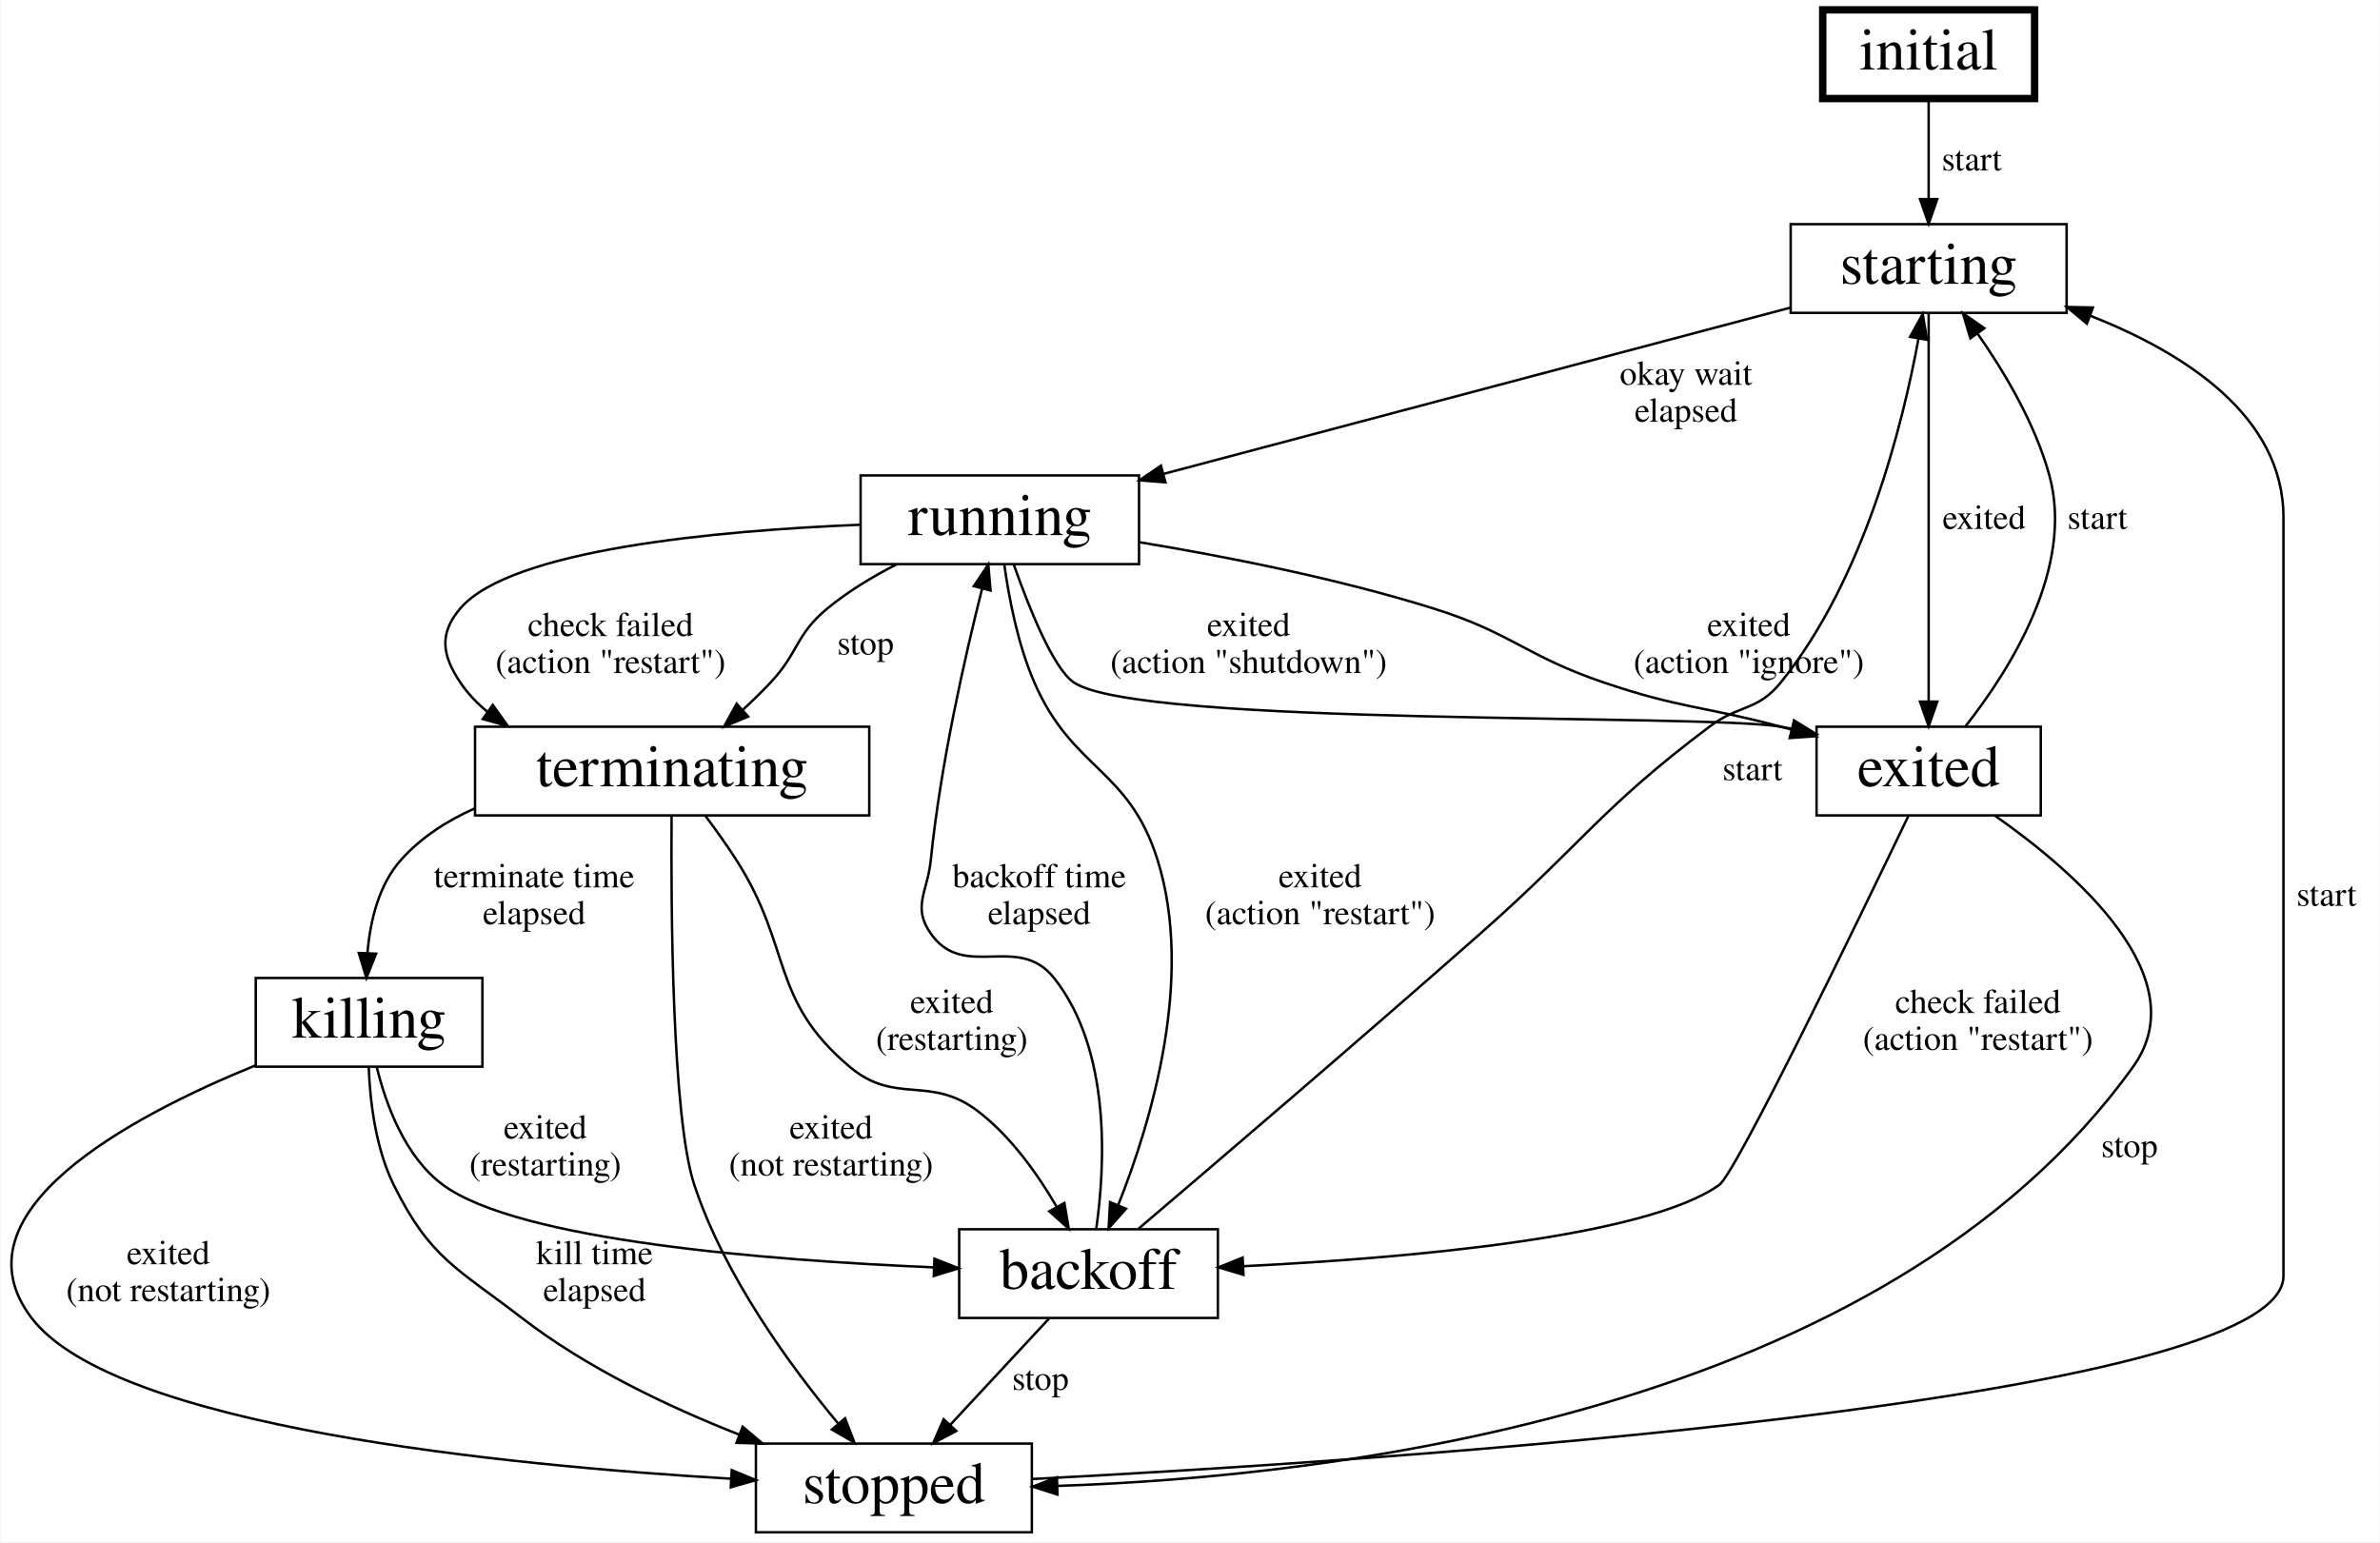
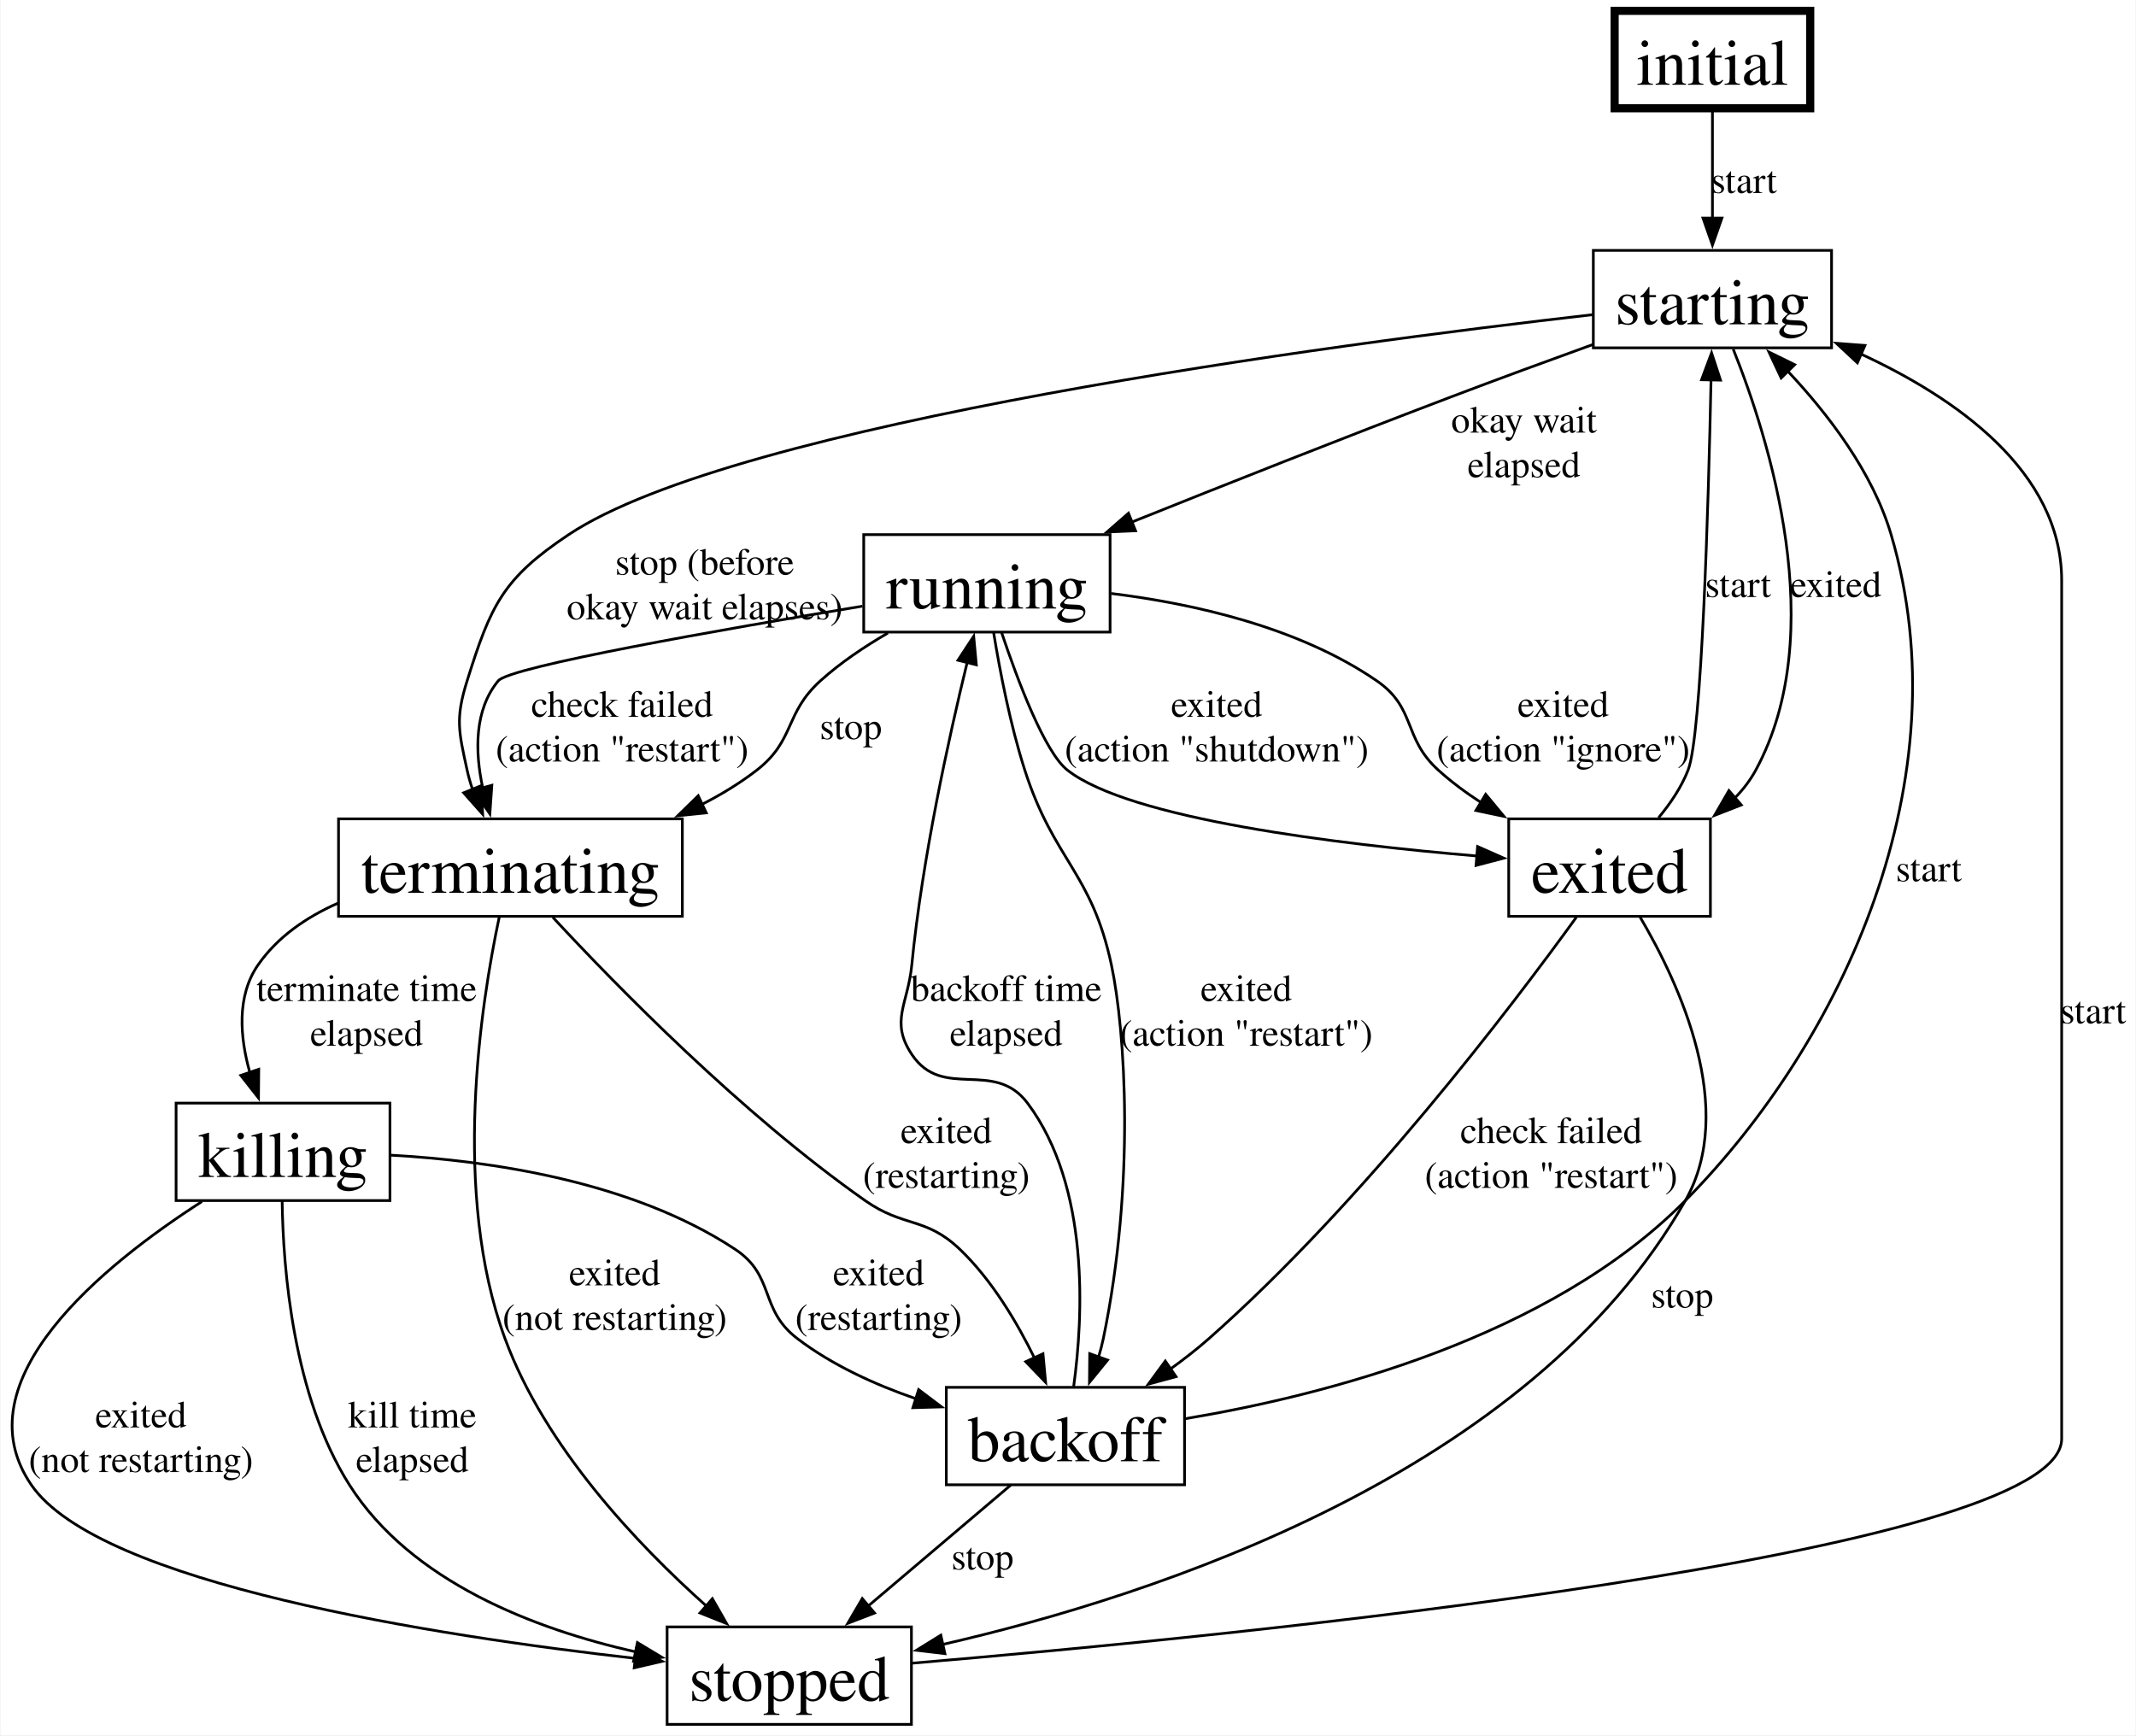
- <svg xmlns="http://www.w3.org/2000/svg" width="966pt" height="626pt" viewBox="0.00 0.00 965.62 626.00">
-   <g id="graph0" class="graph" transform="scale(1 1) rotate(0) translate(4 622)">
-     <polygon fill="white" stroke="transparent" points="-4,4 -4,-622 961.62,-622 961.62,4 -4,4" />
+ <svg xmlns="http://www.w3.org/2000/svg" width="789pt" height="641pt" viewBox="0.00 0.00 788.59 641.00">
+   <g id="graph0" class="graph" transform="scale(1 1) rotate(0) translate(4 637)">
+     <polygon fill="white" stroke="none" points="-4,4 -4,-637 784.59,-637 784.59,4 -4,4" />
    <g id="node1" class="node">
-       <polygon fill="none" stroke="black" stroke-width="3" points="821.62,-618 735.62,-618 735.62,-582 821.62,-582 821.62,-618" />
-       <text text-anchor="middle" x="778.62" y="-593.8" font-family="Times,serif" font-size="24.00">initial</text>
+       <polygon fill="none" stroke="black" stroke-width="3" points="664.46,-633 592.21,-633 592.21,-597 664.46,-597 664.46,-633" />
+       <text text-anchor="middle" x="628.34" y="-605.7" font-family="Times,serif" font-size="24.00">initial</text>
    </g>
    <g id="node2" class="node">
-       <polygon fill="none" stroke="black" points="834.62,-531 722.62,-531 722.62,-495 834.62,-495 834.62,-531" />
-       <text text-anchor="middle" x="778.62" y="-506.8" font-family="Times,serif" font-size="24.00">starting</text>
+       <polygon fill="none" stroke="black" points="672.34,-544.5 584.34,-544.5 584.34,-508.5 672.34,-508.5 672.34,-544.5" />
+       <text text-anchor="middle" x="628.34" y="-517.2" font-family="Times,serif" font-size="24.00">starting</text>
    </g>
    <g id="edge1" class="edge">
-       <path fill="none" stroke="black" d="M778.62,-581.8C778.62,-570.16 778.62,-554.55 778.62,-541.24" />
-       <polygon fill="black" stroke="black" points="782.12,-541.18 778.62,-531.18 775.12,-541.18 782.12,-541.18" />
-       <text text-anchor="middle" x="796.12" y="-552.8" font-family="Times,serif" font-size="14.00">start</text>
+       <path fill="none" stroke="black" d="M628.34,-595.66C628.34,-584.19 628.34,-569.18 628.34,-556.16" />
+       <polygon fill="black" stroke="black" points="631.84,-556.45 628.34,-546.45 624.84,-556.45 631.84,-556.45" />
+       <text text-anchor="middle" x="639.96" y="-565.7" font-family="Times,serif" font-size="14.00">start</text>
    </g>
    <g id="node3" class="node">
-       <polygon fill="none" stroke="black" points="458.12,-429 345.12,-429 345.12,-393 458.12,-393 458.12,-429" />
-       <text text-anchor="middle" x="401.62" y="-404.8" font-family="Times,serif" font-size="24.00">running</text>
+       <polygon fill="none" stroke="black" points="405.84,-439.5 314.84,-439.5 314.84,-403.5 405.84,-403.5 405.84,-439.5" />
+       <text text-anchor="middle" x="360.34" y="-412.2" font-family="Times,serif" font-size="24.00">running</text>
    </g>
    <g id="edge2" class="edge">
-       <path fill="none" stroke="black" d="M722.58,-497.14C654.7,-479.13 540.48,-448.83 468.18,-429.66" />
-       <polygon fill="black" stroke="black" points="468.83,-426.21 458.26,-427.03 467.03,-432.97 468.83,-426.21" />
-       <text text-anchor="middle" x="680.12" y="-465.8" font-family="Times,serif" font-size="14.00">okay wait</text>
-       <text text-anchor="middle" x="680.12" y="-450.8" font-family="Times,serif" font-size="14.00">elapsed</text>
+       <path fill="none" stroke="black" d="M584.16,-509.73C567.76,-503.8 549.04,-496.94 532.09,-490.5 492.32,-475.4 447.65,-457.69 413.84,-444.13" />
+       <polygon fill="black" stroke="black" points="415.25,-440.93 404.67,-440.45 412.64,-447.42 415.25,-440.93" />
+       <text text-anchor="middle" x="558.71" y="-477.2" font-family="Times,serif" font-size="14.00">okay wait</text>
+       <text text-anchor="middle" x="558.71" y="-460.7" font-family="Times,serif" font-size="14.00">elapsed</text>
+     </g>
+     <g id="node4" class="node">
+       <polygon fill="none" stroke="black" points="247.84,-334.5 120.84,-334.5 120.84,-298.5 247.84,-298.5 247.84,-334.5" />
+       <text text-anchor="middle" x="184.34" y="-307.2" font-family="Times,serif" font-size="24.00">terminating</text>
+     </g>
+     <g id="edge3" class="edge">
+       <path fill="none" stroke="black" d="M584.04,-520.75C488.74,-509.86 267.82,-480.79 205.84,-439.5 181.52,-423.3 177.07,-413.38 168.34,-385.5 163.95,-371.5 165.22,-366.83 168.34,-352.5 168.85,-350.15 169.53,-347.78 170.33,-345.42" />
+       <polygon fill="black" stroke="black" points="173.55,-346.78 174.09,-336.2 167.07,-344.13 173.55,-346.78" />
+       <text text-anchor="middle" x="256.09" y="-424.7" font-family="Times,serif" font-size="14.00">stop (before</text>
+       <text text-anchor="middle" x="256.09" y="-408.2" font-family="Times,serif" font-size="14.00">okay wait elapses)</text>
    </g>
    <g id="node8" class="node">
-       <polygon fill="none" stroke="black" points="824.12,-327 733.12,-327 733.12,-291 824.12,-291 824.12,-327" />
-       <text text-anchor="middle" x="778.62" y="-302.8" font-family="Times,serif" font-size="24.00">exited</text>
+       <polygon fill="none" stroke="black" points="627.59,-334.5 553.09,-334.5 553.09,-298.5 627.59,-298.5 627.59,-334.5" />
+       <text text-anchor="middle" x="590.34" y="-307.2" font-family="Times,serif" font-size="24.00">exited</text>
+     </g>
+     <g id="edge12" class="edge">
+       <path fill="none" stroke="black" d="M636.02,-508.01C649.16,-475.25 671.99,-403.38 644.34,-352.5 642.3,-348.75 639.66,-345.33 636.65,-342.24" />
+       <polygon fill="black" stroke="black" points="638.99,-339.64 629.12,-335.78 634.43,-344.95 638.99,-339.64" />
+       <text text-anchor="middle" x="673.9" y="-416.45" font-family="Times,serif" font-size="14.00">exited</text>
+     </g>
+     <g id="edge4" class="edge">
+       <path fill="none" stroke="black" d="M323.76,-403.15C315.09,-398.12 306.22,-392.17 298.84,-385.5 285.48,-373.43 289.56,-363.53 275.34,-352.5 269.08,-347.65 262.08,-343.41 254.81,-339.71" />
+       <polygon fill="black" stroke="black" points="256.68,-336.72 246.14,-335.64 253.7,-343.05 256.68,-336.72" />
+       <text text-anchor="middle" x="310.09" y="-363.95" font-family="Times,serif" font-size="14.00">stop</text>
+     </g>
+     <g id="edge5" class="edge">
+       <path fill="none" stroke="black" d="M314.37,-413.08C262.33,-404.45 184.15,-390.73 179.84,-385.5 170.93,-374.7 171.22,-359.35 174.1,-345.97" />
+       <polygon fill="black" stroke="black" points="177.47,-346.91 176.74,-336.34 170.72,-345.06 177.47,-346.91" />
+       <text text-anchor="middle" x="225.59" y="-372.2" font-family="Times,serif" font-size="14.00">check failed</text>
+       <text text-anchor="middle" x="225.59" y="-355.7" font-family="Times,serif" font-size="14.00">(action "restart")</text>
+     </g>
+     <g id="node7" class="node">
+       <polygon fill="none" stroke="black" points="433.34,-124.5 345.34,-124.5 345.34,-88.5 433.34,-88.5 433.34,-124.5" />
+       <text text-anchor="middle" x="389.34" y="-97.2" font-family="Times,serif" font-size="24.00">backoff</text>
+     </g>
+     <g id="edge18" class="edge">
+       <path fill="none" stroke="black" d="M362.84,-403.19C365.11,-389.29 368.92,-369.37 374.34,-352.5 385.04,-319.16 399.07,-314.76 406.34,-280.5 411.45,-256.38 415.21,-199.73 403.34,-142.5 402.86,-140.2 402.24,-137.85 401.53,-135.52" />
+       <polygon fill="black" stroke="black" points="404.91,-134.57 398.22,-126.35 398.32,-136.95 404.91,-134.57" />
+       <text text-anchor="middle" x="456.14" y="-267.2" font-family="Times,serif" font-size="14.00">exited</text>
+       <text text-anchor="middle" x="456.14" y="-250.7" font-family="Times,serif" font-size="14.00">(action "restart")</text>
+     </g>
+     <g id="edge16" class="edge">
+       <path fill="none" stroke="black" d="M406.26,-417.76C436.39,-414.04 475.41,-405.41 504.34,-385.5 519.01,-375.4 513.89,-364.46 527.09,-352.5 531.91,-348.13 537.38,-344.09 543.03,-340.43" />
+       <polygon fill="black" stroke="black" points="544.58,-343.58 551.34,-335.42 540.97,-337.59 544.58,-343.58" />
+       <text text-anchor="middle" x="573.21" y="-372.2" font-family="Times,serif" font-size="14.00">exited</text>
+       <text text-anchor="middle" x="573.21" y="-355.7" font-family="Times,serif" font-size="14.00">(action "ignore")</text>
+     </g>
+     <g id="edge17" class="edge">
+       <path fill="none" stroke="black" d="M365.77,-403.32C371.78,-385.42 381.72,-359.07 390.09,-352.5 413.05,-334.46 490,-325.12 541.55,-320.77" />
+       <polygon fill="black" stroke="black" points="541.58,-324.28 551.27,-319.99 541.02,-317.3 541.58,-324.28" />
+       <text text-anchor="middle" x="445.21" y="-372.2" font-family="Times,serif" font-size="14.00">exited</text>
+       <text text-anchor="middle" x="445.21" y="-355.7" font-family="Times,serif" font-size="14.00">(action "shutdown")</text>
+     </g>
+     <g id="node5" class="node">
+       <polygon fill="none" stroke="black" points="139.84,-229.5 60.84,-229.5 60.84,-193.5 139.84,-193.5 139.84,-229.5" />
+       <text text-anchor="middle" x="100.34" y="-202.2" font-family="Times,serif" font-size="24.00">killing</text>
+     </g>
+     <g id="edge6" class="edge">
+       <path fill="none" stroke="black" d="M120.53,-303.32C108.95,-298.18 98.27,-290.88 91.09,-280.5 83.16,-269.06 84.39,-253.91 88.08,-240.81" />
+       <polygon fill="black" stroke="black" points="91.37,-242 91.28,-231.4 84.74,-239.74 91.37,-242" />
+       <text text-anchor="middle" x="131.21" y="-267.2" font-family="Times,serif" font-size="14.00">terminate time</text>
+       <text text-anchor="middle" x="131.21" y="-250.7" font-family="Times,serif" font-size="14.00">elapsed</text>
+     </g>
+     <g id="node6" class="node">
+       <polygon fill="none" stroke="black" points="332.46,-36 242.21,-36 242.21,0 332.46,0 332.46,-36" />
+       <text text-anchor="middle" x="287.34" y="-8.7" font-family="Times,serif" font-size="24.00">stopped</text>
+     </g>
+     <g id="edge7" class="edge">
+       <path fill="none" stroke="black" d="M180.19,-298.12C173.4,-266.15 162.54,-196.35 182.34,-142.5 197.1,-102.33 231.38,-66.31 256.77,-43.68" />
+       <polygon fill="black" stroke="black" points="258.93,-46.43 264.19,-37.24 254.35,-41.15 258.93,-46.43" />
+       <text text-anchor="middle" x="222.84" y="-162.2" font-family="Times,serif" font-size="14.00">exited</text>
+       <text text-anchor="middle" x="222.84" y="-145.7" font-family="Times,serif" font-size="14.00">(not restarting)</text>
+     </g>
+     <g id="edge9" class="edge">
+       <path fill="none" stroke="black" d="M200.01,-298.13C223.39,-272.91 269.56,-225.66 315.34,-193.5 329.65,-183.44 337.69,-187.58 350.34,-175.5 362.14,-164.22 371.44,-148.59 378,-135.15" />
+       <polygon fill="black" stroke="black" points="381.05,-136.9 382.03,-126.35 374.68,-133.98 381.05,-136.9" />
+       <text text-anchor="middle" x="345.34" y="-214.7" font-family="Times,serif" font-size="14.00">exited</text>
+       <text text-anchor="middle" x="345.34" y="-198.2" font-family="Times,serif" font-size="14.00">(restarting)</text>
+     </g>
+     <g id="edge8" class="edge">
+       <path fill="none" stroke="black" d="M70.39,-193.14C34.13,-169.84 -19,-126.95 7.34,-88.5 32.37,-51.95 156.53,-32.72 230.85,-24.33" />
+       <polygon fill="black" stroke="black" points="230.82,-27.86 240.38,-23.29 230.06,-20.9 230.82,-27.86" />
+       <text text-anchor="middle" x="47.84" y="-109.7" font-family="Times,serif" font-size="14.00">exited</text>
+       <text text-anchor="middle" x="47.84" y="-93.2" font-family="Times,serif" font-size="14.00">(not restarting)</text>
+     </g>
+     <g id="edge21" class="edge">
+       <path fill="none" stroke="black" d="M100.02,-193.31C100.36,-168.31 104,-121.34 124.84,-88.5 147.63,-52.57 193.4,-35.18 230.57,-26.78" />
+       <polygon fill="black" stroke="black" points="231.24,-30.21 240.32,-24.75 229.82,-23.36 231.24,-30.21" />
+       <text text-anchor="middle" x="148.09" y="-109.7" font-family="Times,serif" font-size="14.00">kill time</text>
+       <text text-anchor="middle" x="148.09" y="-93.2" font-family="Times,serif" font-size="14.00">elapsed</text>
+     </g>
+     <g id="edge10" class="edge">
+       <path fill="none" stroke="black" d="M140.27,-210.26C176.24,-208.27 229.16,-200.75 267.34,-175.5 282.25,-165.64 276.11,-153.33 290.34,-142.5 303.17,-132.72 318.97,-125.52 334.14,-120.28" />
+       <polygon fill="black" stroke="black" points="335.12,-123.65 343.59,-117.27 333,-116.98 335.12,-123.65" />
+       <text text-anchor="middle" x="320.34" y="-162.2" font-family="Times,serif" font-size="14.00">exited</text>
+       <text text-anchor="middle" x="320.34" y="-145.7" font-family="Times,serif" font-size="14.00">(restarting)</text>
+     </g>
+     <g id="edge13" class="edge">
+       <path fill="none" stroke="black" d="M332.83,-22.61C450.78,-32.58 757.34,-62.62 757.34,-105.5 757.34,-422.5 757.34,-422.5 757.34,-422.5 757.34,-462.93 718.16,-490.08 682.99,-506.31" />
+       <polygon fill="black" stroke="black" points="681.88,-502.97 674.12,-510.19 684.68,-509.39 681.88,-502.97" />
+       <text text-anchor="middle" x="768.96" y="-258.95" font-family="Times,serif" font-size="14.00">start</text>
+     </g>
+     <g id="edge14" class="edge">
+       <path fill="none" stroke="black" d="M433.68,-112.93C484.74,-121.45 568.04,-142.6 618.34,-193.5 676.75,-252.62 720.96,-349.33 694.34,-439.5 687.5,-462.65 670.95,-484.19 656.13,-499.92" />
+       <polygon fill="black" stroke="black" points="653.73,-497.37 649.21,-506.96 658.72,-502.28 653.73,-497.37" />
+       <text text-anchor="middle" x="708.25" y="-311.45" font-family="Times,serif" font-size="14.00">start</text>
+     </g>
+     <g id="edge20" class="edge">
+       <path fill="none" stroke="black" d="M392.39,-124.83C395.9,-150.42 398.48,-198.62 375.34,-229.5 362.97,-246 343.99,-230.33 332.59,-247.5 324.47,-259.72 331.15,-265.9 332.59,-280.5 336.44,-319.77 346.24,-364.36 353.09,-392.45" />
+       <polygon fill="black" stroke="black" points="349.65,-393.09 355.46,-401.95 356.44,-391.4 349.65,-393.09" />
+       <text text-anchor="middle" x="367.46" y="-267.2" font-family="Times,serif" font-size="14.00">backoff time</text>
+       <text text-anchor="middle" x="367.46" y="-250.7" font-family="Times,serif" font-size="14.00">elapsed</text>
+     </g>
+     <g id="edge19" class="edge">
+       <path fill="none" stroke="black" d="M369.18,-88.41C354.06,-75.58 333.13,-57.83 316.22,-43.49" />
+       <polygon fill="black" stroke="black" points="318.84,-41.13 308.95,-37.33 314.31,-46.47 318.84,-41.13" />
+       <text text-anchor="middle" x="358.72" y="-57.2" font-family="Times,serif" font-size="14.00">stop</text>
+     </g>
+     <g id="edge15" class="edge">
+       <path fill="none" stroke="black" d="M608.45,-334.94C612.79,-340.15 616.87,-346.18 619.34,-352.5 624.42,-365.53 626.87,-450.91 627.82,-496.66" />
+       <polygon fill="black" stroke="black" points="624.32,-496.71 628.02,-506.64 631.32,-496.57 624.32,-496.71" />
+       <text text-anchor="middle" x="637.8" y="-416.45" font-family="Times,serif" font-size="14.00">start</text>
    </g>
    <g id="edge11" class="edge">
-       <path fill="none" stroke="black" d="M778.62,-494.78C778.62,-459.67 778.62,-379.59 778.62,-337.31" />
-       <polygon fill="black" stroke="black" points="782.12,-337.18 778.62,-327.18 775.12,-337.18 782.12,-337.18" />
-       <text text-anchor="middle" x="801.12" y="-407.3" font-family="Times,serif" font-size="14.00">exited</text>
+       <path fill="none" stroke="black" d="M601.62,-298.21C616.2,-273.49 637.54,-227.33 618.34,-193.5 561.01,-92.55 422.42,-47.5 343.95,-29.51" />
+       <polygon fill="black" stroke="black" points="344.83,-26.12 334.31,-27.37 343.32,-32.95 344.83,-26.12" />
+       <text text-anchor="middle" x="617.19" y="-153.95" font-family="Times,serif" font-size="14.00">stop</text>
    </g>
-     <g id="node4" class="node">
-       <polygon fill="none" stroke="black" points="348.62,-327 188.62,-327 188.62,-291 348.62,-291 348.62,-327" />
-       <text text-anchor="middle" x="268.62" y="-302.8" font-family="Times,serif" font-size="24.00">terminating</text>
-     </g>
-     <g id="edge3" class="edge">
-       <path fill="none" stroke="black" d="M359.74,-392.93C349.98,-387.93 340,-381.92 331.62,-375 318.66,-364.3 320.1,-357.26 308.62,-345 305.08,-341.23 301.17,-337.43 297.23,-333.79" />
-       <polygon fill="black" stroke="black" points="299.47,-331.11 289.68,-327.06 294.81,-336.33 299.47,-331.11" />
-       <text text-anchor="middle" x="347.12" y="-356.3" font-family="Times,serif" font-size="14.00">stop</text>
-     </g>
-     <g id="edge4" class="edge">
-       <path fill="none" stroke="black" d="M345.03,-409C287.22,-406.63 203.1,-399.02 182.62,-375 173.96,-364.86 175.17,-356.06 182.62,-345 185.63,-340.52 189.33,-336.61 193.48,-333.2" />
-       <polygon fill="black" stroke="black" points="195.8,-335.85 201.97,-327.24 191.77,-330.12 195.8,-335.85" />
-       <text text-anchor="middle" x="243.62" y="-363.8" font-family="Times,serif" font-size="14.00">check failed</text>
-       <text text-anchor="middle" x="243.62" y="-348.8" font-family="Times,serif" font-size="14.00">(action "restart")</text>
-     </g>
-     <g id="node7" class="node">
-       <polygon fill="none" stroke="black" points="490.12,-123 385.12,-123 385.12,-87 490.12,-87 490.12,-123" />
-       <text text-anchor="middle" x="437.62" y="-98.8" font-family="Times,serif" font-size="24.00">backoff</text>
-     </g>
-     <g id="edge17" class="edge">
-       <path fill="none" stroke="black" d="M403.43,-392.87C405.29,-379.43 408.9,-360.46 415.62,-345 431.13,-309.26 453.97,-310.18 465.62,-273 480.66,-224.95 463.04,-166.44 449.73,-132.98" />
-       <polygon fill="black" stroke="black" points="452.84,-131.33 445.78,-123.43 446.37,-134.01 452.84,-131.33" />
-       <text text-anchor="middle" x="531.62" y="-261.8" font-family="Times,serif" font-size="14.00">exited</text>
-       <text text-anchor="middle" x="531.62" y="-246.8" font-family="Times,serif" font-size="14.00">(action "restart")</text>
-     </g>
-     <g id="edge15" class="edge">
-       <path fill="none" stroke="black" d="M458.26,-401.9C493.15,-396.13 538.52,-387.23 577.62,-375 609.53,-365.02 614.95,-355.76 646.62,-345 677.85,-334.39 686.74,-335.5 718.62,-327 720.05,-326.62 721.51,-326.23 722.98,-325.83" />
-       <polygon fill="black" stroke="black" points="724.07,-329.16 732.79,-323.14 722.22,-322.41 724.07,-329.16" />
-       <text text-anchor="middle" x="705.62" y="-363.8" font-family="Times,serif" font-size="14.00">exited</text>
-       <text text-anchor="middle" x="705.62" y="-348.8" font-family="Times,serif" font-size="14.00">(action "ignore")</text>
-     </g>
-     <g id="edge16" class="edge">
-       <path fill="none" stroke="black" d="M407.31,-392.76C413.38,-375.51 423.26,-350.72 431.62,-345 457.98,-326.95 687.12,-332.39 718.62,-327 720.08,-326.75 721.57,-326.48 723.06,-326.18" />
-       <polygon fill="black" stroke="black" points="723.96,-329.57 732.98,-324.01 722.47,-322.73 723.96,-329.57" />
-       <text text-anchor="middle" x="502.62" y="-363.8" font-family="Times,serif" font-size="14.00">exited</text>
-       <text text-anchor="middle" x="502.62" y="-348.8" font-family="Times,serif" font-size="14.00">(action "shutdown")</text>
-     </g>
-     <g id="node5" class="node">
-       <polygon fill="none" stroke="black" points="191.62,-225 99.62,-225 99.62,-189 191.62,-189 191.62,-225" />
-       <text text-anchor="middle" x="145.62" y="-200.8" font-family="Times,serif" font-size="24.00">killing</text>
-     </g>
-     <g id="edge5" class="edge">
-       <path fill="none" stroke="black" d="M188.57,-293.87C177.28,-288.86 166.77,-282.11 158.62,-273 149.5,-262.82 146.05,-248.09 144.96,-235.24" />
-       <polygon fill="black" stroke="black" points="148.45,-234.86 144.53,-225.01 141.45,-235.15 148.45,-234.86" />
-       <text text-anchor="middle" x="212.62" y="-261.8" font-family="Times,serif" font-size="14.00">terminate time</text>
-       <text text-anchor="middle" x="212.62" y="-246.8" font-family="Times,serif" font-size="14.00">elapsed</text>
-     </g>
-     <g id="node6" class="node">
-       <polygon fill="none" stroke="black" points="414.62,-36 302.62,-36 302.62,0 414.62,0 414.62,-36" />
-       <text text-anchor="middle" x="358.62" y="-11.8" font-family="Times,serif" font-size="24.00">stopped</text>
-     </g>
-     <g id="edge6" class="edge">
-       <path fill="none" stroke="black" d="M268.4,-290.93C268.13,-254.12 268.53,-168.42 277.62,-141 289.92,-103.87 316.69,-67.3 336.1,-44.03" />
-       <polygon fill="black" stroke="black" points="338.8,-46.26 342.62,-36.38 333.47,-41.72 338.8,-46.26" />
-       <text text-anchor="middle" x="333.12" y="-159.8" font-family="Times,serif" font-size="14.00">exited</text>
-       <text text-anchor="middle" x="333.12" y="-144.8" font-family="Times,serif" font-size="14.00">(not restarting)</text>
-     </g>
-     <g id="edge8" class="edge">
-       <path fill="none" stroke="black" d="M282.06,-290.89C286.25,-285.3 290.78,-278.99 294.62,-273 317.58,-237.16 308.1,-216.47 340.62,-189 359.3,-173.22 373.13,-185.79 392.62,-171 405.99,-160.85 416.85,-145.56 424.56,-132.36" />
-       <polygon fill="black" stroke="black" points="427.83,-133.67 429.6,-123.22 421.7,-130.29 427.83,-133.67" />
-       <text text-anchor="middle" x="382.12" y="-210.8" font-family="Times,serif" font-size="14.00">exited</text>
-       <text text-anchor="middle" x="382.12" y="-195.8" font-family="Times,serif" font-size="14.00">(restarting)</text>
-     </g>
-     <g id="edge7" class="edge">
-       <path fill="none" stroke="black" d="M99.55,-189.54C48.09,-168.57 -23.99,-129.88 8.62,-87 42.25,-42.77 200.82,-27.14 292.57,-21.74" />
-       <polygon fill="black" stroke="black" points="292.81,-25.23 302.6,-21.17 292.42,-18.24 292.81,-25.23" />
-       <text text-anchor="middle" x="64.12" y="-108.8" font-family="Times,serif" font-size="14.00">exited</text>
-       <text text-anchor="middle" x="64.12" y="-93.8" font-family="Times,serif" font-size="14.00">(not restarting)</text>
-     </g>
-     <g id="edge20" class="edge">
-       <path fill="none" stroke="black" d="M145.46,-188.86C145.98,-175.24 148.17,-156.04 155.62,-141 170.39,-111.14 181.23,-107.35 207.62,-87 233.9,-66.72 267.18,-50.91 295.81,-39.65" />
-       <polygon fill="black" stroke="black" points="297.24,-42.85 305.32,-36.01 294.73,-36.31 297.24,-42.85" />
-       <text text-anchor="middle" x="237.12" y="-108.8" font-family="Times,serif" font-size="14.00">kill time</text>
-       <text text-anchor="middle" x="237.12" y="-93.8" font-family="Times,serif" font-size="14.00">elapsed</text>
-     </g>
-     <g id="edge9" class="edge">
-       <path fill="none" stroke="black" d="M148.7,-188.97C152.38,-173.85 160.11,-152.44 175.62,-141 206.31,-118.36 307.59,-110.36 374.87,-107.54" />
-       <polygon fill="black" stroke="black" points="375.09,-111.03 384.94,-107.15 374.81,-104.04 375.09,-111.03" />
-       <text text-anchor="middle" x="217.12" y="-159.8" font-family="Times,serif" font-size="14.00">exited</text>
-       <text text-anchor="middle" x="217.12" y="-144.8" font-family="Times,serif" font-size="14.00">(restarting)</text>
-     </g>
-     <g id="edge12" class="edge">
-       <path fill="none" stroke="black" d="M414.76,-21.62C557.41,-29.04 922.62,-53 922.62,-104 922.62,-412 922.62,-412 922.62,-412 922.62,-453.25 882.26,-478.85 844.28,-493.81" />
-       <polygon fill="black" stroke="black" points="842.85,-490.61 834.7,-497.39 845.29,-497.17 842.85,-490.61" />
-       <text text-anchor="middle" x="940.12" y="-254.3" font-family="Times,serif" font-size="14.00">start</text>
-     </g>
-     <g id="edge13" class="edge">
-       <path fill="none" stroke="black" d="M457.83,-123.15C488.15,-148.95 547.16,-199.37 596.62,-243 638.38,-279.85 645.11,-293.51 689.62,-327 701.74,-336.12 709.08,-333.21 718.62,-345 752.33,-386.68 767.93,-448.85 774.47,-484.4" />
-       <polygon fill="black" stroke="black" points="771.07,-485.27 776.21,-494.53 777.96,-484.08 771.07,-485.27" />
-       <text text-anchor="middle" x="707.12" y="-305.3" font-family="Times,serif" font-size="14.00">start</text>
-     </g>
-     <g id="edge19" class="edge">
-       <path fill="none" stroke="black" d="M440.74,-123.06C444.33,-148.24 447.03,-195.52 423.62,-225 408.93,-243.5 387.2,-223.68 373.62,-243 365.95,-253.91 372.27,-259.73 373.62,-273 377.52,-311.59 387.46,-355.38 394.38,-382.85" />
-       <polygon fill="black" stroke="black" points="391.07,-384.06 396.95,-392.87 397.85,-382.31 391.07,-384.06" />
-       <text text-anchor="middle" x="417.62" y="-261.8" font-family="Times,serif" font-size="14.00">backoff time</text>
-       <text text-anchor="middle" x="417.62" y="-246.8" font-family="Times,serif" font-size="14.00">elapsed</text>
-     </g>
-     <g id="edge18" class="edge">
-       <path fill="none" stroke="black" d="M421.63,-86.8C410.06,-74.36 394.27,-57.36 381.39,-43.5" />
-       <polygon fill="black" stroke="black" points="383.95,-41.12 374.58,-36.18 378.82,-45.88 383.95,-41.12" />
-       <text text-anchor="middle" x="418.12" y="-57.8" font-family="Times,serif" font-size="14.00">stop</text>
-     </g>
-     <g id="edge14" class="edge">
-       <path fill="none" stroke="black" d="M793.63,-327.26C811.54,-350 837.86,-391.5 827.62,-429 821.89,-449.97 809.35,-471.04 798.39,-486.7" />
-       <polygon fill="black" stroke="black" points="795.55,-484.66 792.52,-494.81 801.22,-488.76 795.55,-484.66" />
-       <text text-anchor="middle" x="847.12" y="-407.3" font-family="Times,serif" font-size="14.00">start</text>
-     </g>
-     <g id="edge10" class="edge">
-       <path fill="none" stroke="black" d="M805.44,-290.95C838.54,-267.76 887.46,-225.02 861.62,-189 760.64,-48.29 536.94,-22.55 425.05,-18.82" />
-       <polygon fill="black" stroke="black" points="425,-15.31 414.91,-18.53 424.8,-22.31 425,-15.31" />
-       <text text-anchor="middle" x="860.12" y="-152.3" font-family="Times,serif" font-size="14.00">stop</text>
-     </g>
-     <g id="edge21" class="edge">
-       <path fill="none" stroke="black" d="M770.36,-290.72C750.34,-249 700.38,-145.81 693.62,-141 663.51,-119.6 566.19,-111.25 500.6,-108.01" />
-       <polygon fill="black" stroke="black" points="500.51,-104.51 490.36,-107.54 500.18,-111.5 500.51,-104.51" />
-       <text text-anchor="middle" x="798.62" y="-210.8" font-family="Times,serif" font-size="14.00">check failed</text>
-       <text text-anchor="middle" x="798.62" y="-195.8" font-family="Times,serif" font-size="14.00">(action "restart")</text>
+     <g id="edge22" class="edge">
+       <path fill="none" stroke="black" d="M578.06,-298.14C554.31,-265.31 499.37,-192.86 442.34,-142.5 437.95,-138.63 433.11,-134.86 428.19,-131.32" />
+       <polygon fill="black" stroke="black" points="430.2,-128.45 419.98,-125.68 426.24,-134.22 430.2,-128.45" />
+       <text text-anchor="middle" x="568.77" y="-214.7" font-family="Times,serif" font-size="14.00">check failed</text>
+       <text text-anchor="middle" x="568.77" y="-198.2" font-family="Times,serif" font-size="14.00">(action "restart")</text>
    </g>
  </g>
</svg>
